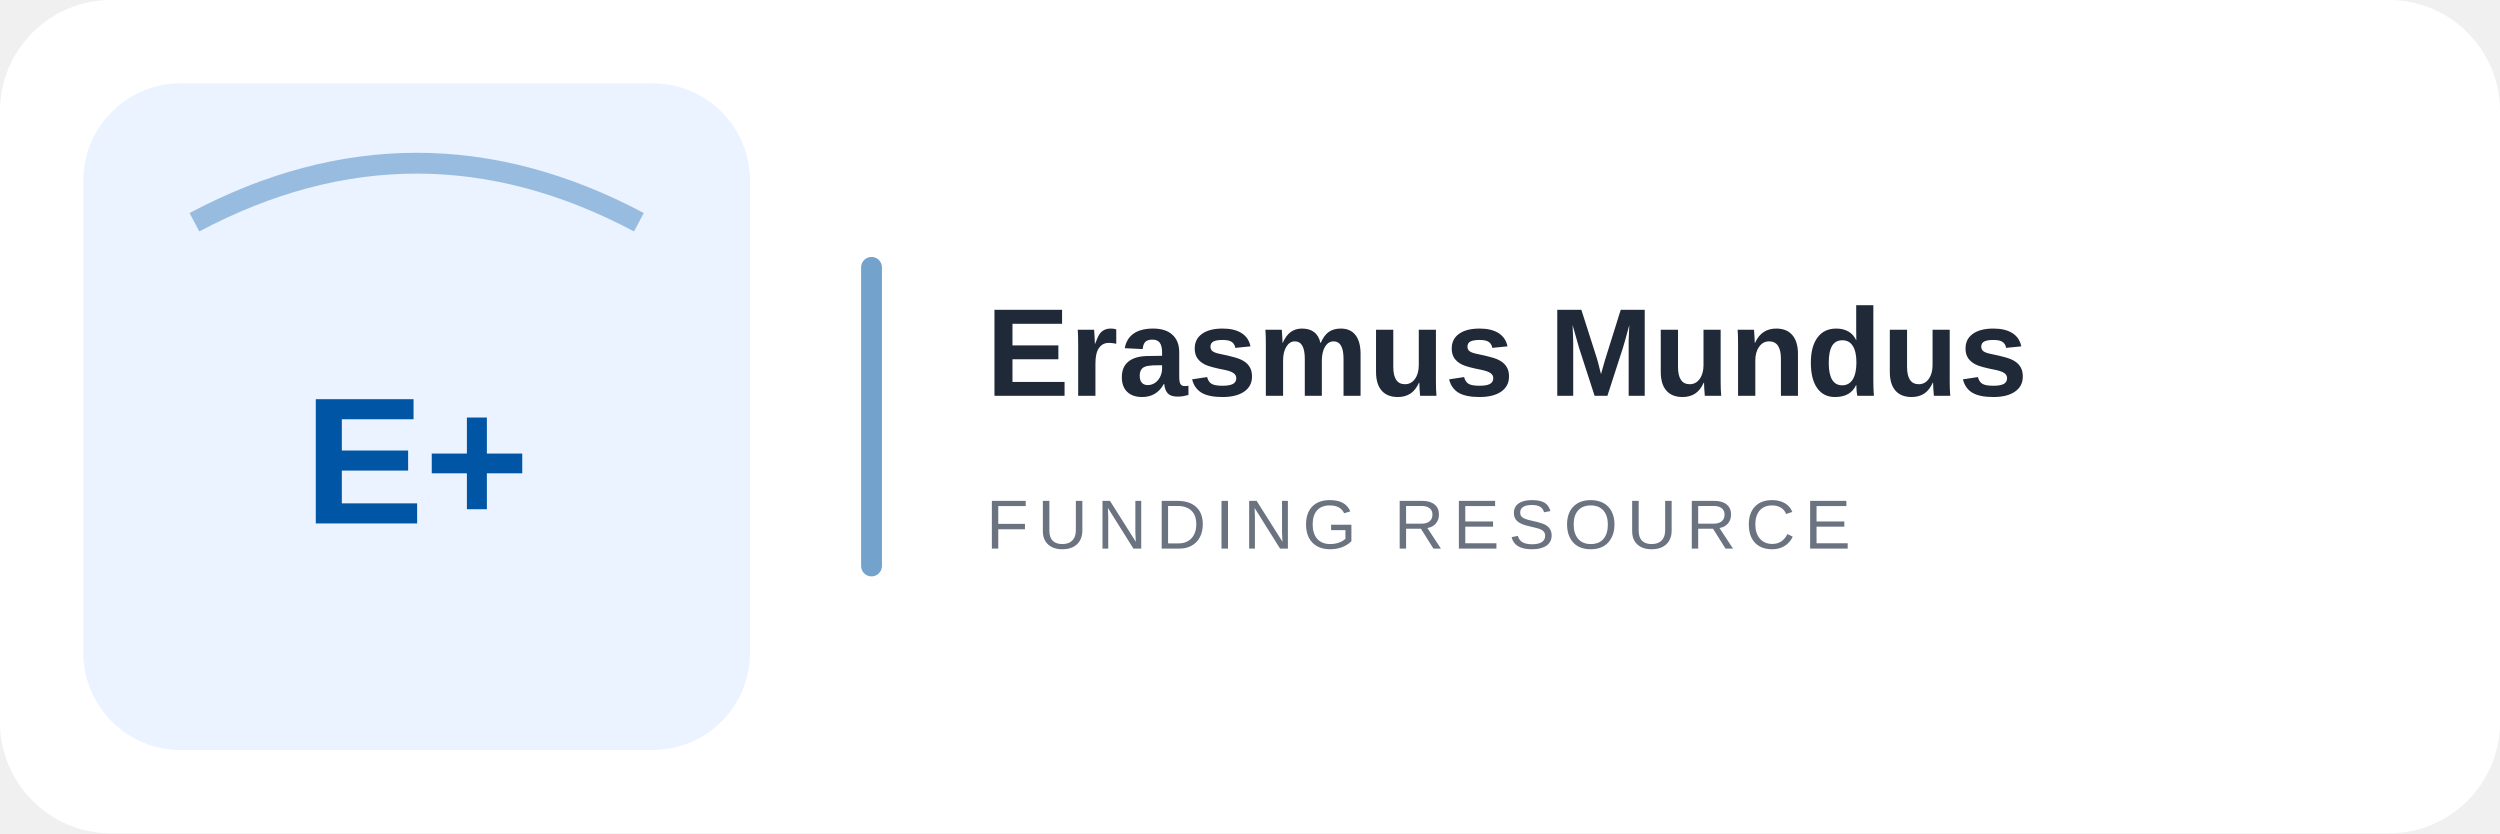
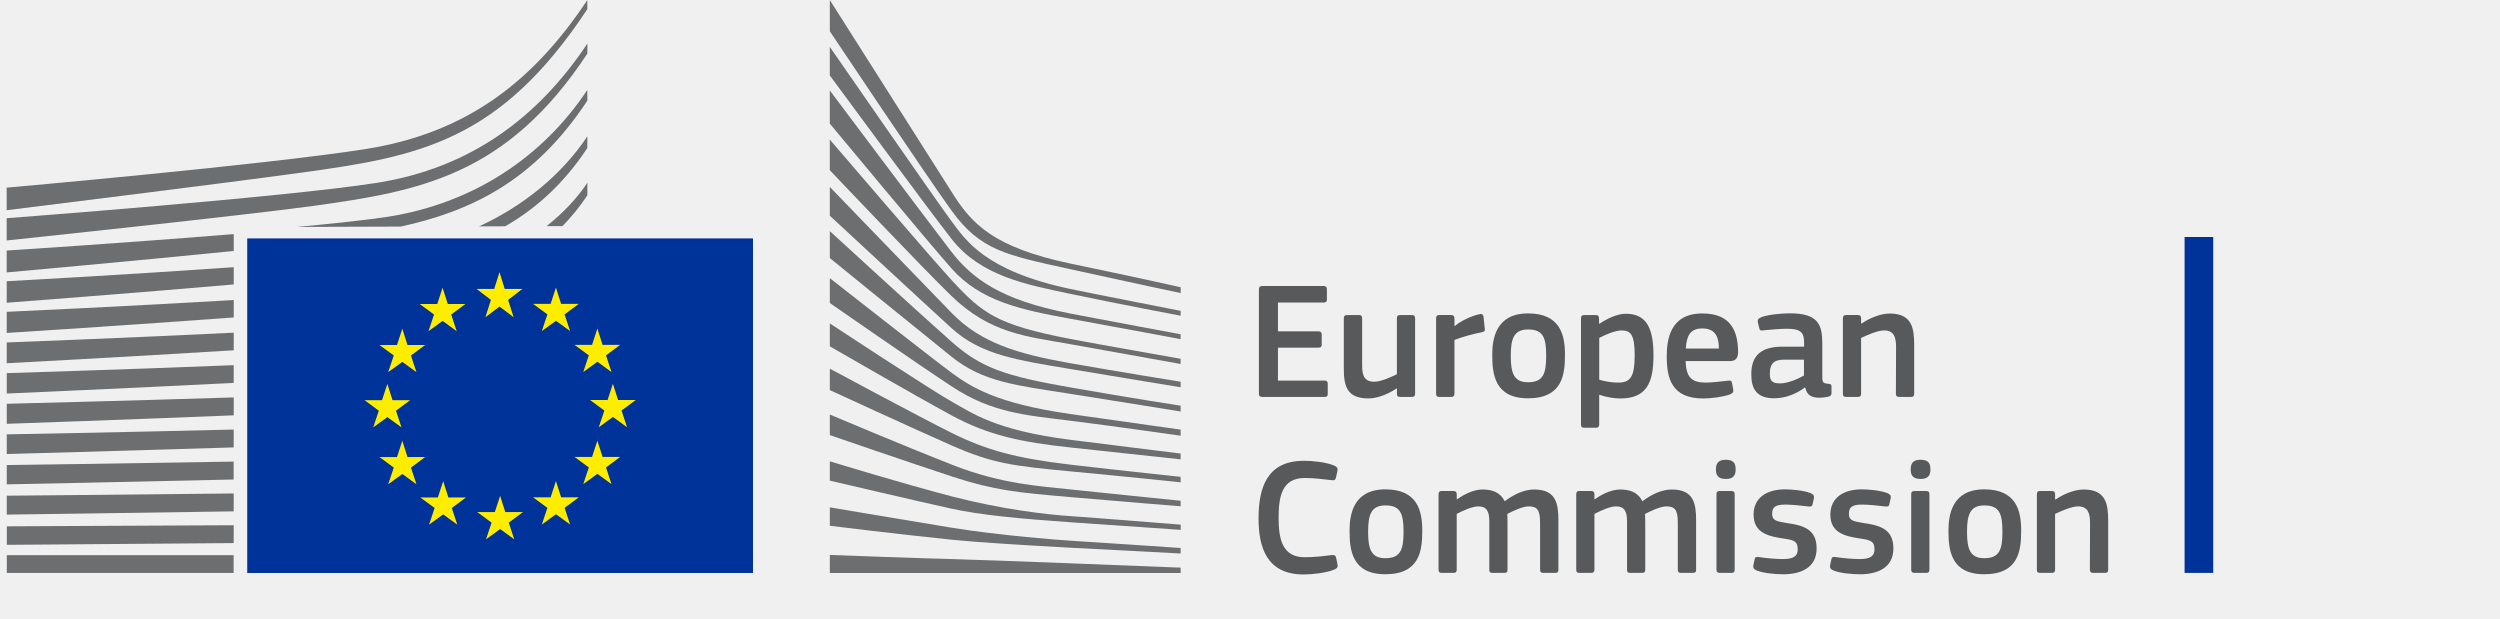
- <svg xmlns="http://www.w3.org/2000/svg" width="360" height="120" viewBox="0 0 360 120" role="img" aria-labelledby="title desc">
-   <rect width="360" height="120" rx="16" fill="#FFFFFF" />
-   <rect x="12" y="12" width="96" height="96" rx="14" fill="#EAF3FF" />
-   <path d="M28 32 Q60 15 92 32" fill="none" stroke="#0055A4" stroke-width="3" opacity=".35" />
-   <text x="60" y="68" font-family="Arial, Helvetica, sans-serif" font-size="26" font-weight="700" fill="#0055A4" text-anchor="middle" dominant-baseline="middle">E+</text>
-   <rect x="124" y="37" width="3" height="46" rx="1.5" fill="#0055A4" opacity=".55" />
-   <text x="142" y="57" font-family="Arial, Helvetica, sans-serif" font-size="18" font-weight="700" fill="#202938">Erasmus Mundus</text>
-   <text x="142" y="79" font-family="Arial, Helvetica, sans-serif" font-size="10" letter-spacing="1.3" fill="#6B7280">FUNDING RESOURCE</text>
+ <svg xmlns="http://www.w3.org/2000/svg" width="291" height="72" viewBox="0 0 291 72" fill="none">
+   <path d="M87.648 27.751H87.592H28.777V66.695H87.592H87.648V27.751Z" fill="#003399" />
+   <path d="M58.746 33.635H60.797L59.143 34.909L59.787 36.926L58.143 35.683L56.5 36.926L57.144 34.909L55.48 33.635H57.525L58.143 31.669L58.746 33.635Z" fill="#FFED00" />
+   <path d="M58.818 59.608H60.869L59.22 60.836L59.859 62.777L58.215 61.58L56.572 62.777L57.221 60.836L55.552 59.608H57.597L58.215 57.718L58.818 59.608Z" fill="#FFED00" />
+   <path d="M65.315 57.891H67.37L65.717 59.114L66.361 61.055L64.712 59.858L63.069 61.055L63.718 59.114L62.048 57.891H64.094L64.712 55.996L65.315 57.891Z" fill="#FFED00" />
+   <path d="M65.315 35.368H67.37L65.717 36.595L66.361 38.536L64.712 37.339L63.069 38.536L63.718 36.595L62.048 35.368H64.094L64.712 33.477L65.315 35.368Z" fill="#FFED00" />
+   <path d="M70.142 40.141H72.187L70.539 41.364L71.178 43.305L69.534 42.108L67.891 43.305L68.54 41.364L66.871 40.141H68.916L69.534 38.246L70.142 40.141Z" fill="#FFED00" />
+   <path d="M70.142 53.184H72.187L70.539 54.412L71.178 56.353L69.534 55.155L67.891 56.353L68.54 54.412L66.871 53.184H68.916L69.534 51.294L70.142 53.184Z" fill="#FFED00" />
+   <path d="M71.945 46.561H74.001L72.347 47.788L72.991 49.73L71.343 48.532L69.699 49.73L70.348 47.788L68.679 46.561H70.724L71.343 44.67L71.945 46.561Z" fill="#FFED00" />
+   <path d="M52.126 35.388H54.171L52.522 36.611L53.161 38.552L51.518 37.355L49.874 38.552L50.523 36.611L48.859 35.388H50.9L51.518 33.493L52.126 35.388Z" fill="#FFED00" />
+   <path d="M47.432 40.157H49.488L47.834 41.379L48.473 43.32L46.83 42.123L45.186 43.32L45.835 41.379L44.166 40.157H46.211L46.83 38.261L47.432 40.157Z" fill="#FFED00" />
+   <path d="M45.691 46.581H47.741L46.093 47.804L46.732 49.745L45.088 48.553L43.445 49.745L44.094 47.804L42.43 46.581H44.47L45.088 44.686L45.691 46.581Z" fill="#FFED00" />
+   <path d="M47.432 53.199H49.488L47.834 54.427L48.473 56.368L46.83 55.171L45.186 56.368L45.835 54.427L44.166 53.199H46.211L46.83 51.309L47.432 53.199Z" fill="#FFED00" />
+   <path d="M52.193 57.907H54.238L52.589 59.129L53.228 61.07L51.585 59.873L49.941 61.07L50.59 59.129L48.926 57.907H50.967L51.585 56.011L52.193 57.907Z" fill="#FFED00" />
+   <path d="M96.592 0.005C96.592 0.005 108.684 19.054 110.899 22.544C113.109 26.034 115.639 28.8 124.588 30.675C133.537 32.55 137.432 33.437 137.432 33.437V34.114C137.432 34.114 131.744 32.917 124.428 31.302C117.112 29.687 114.119 29.142 110.786 24.551C108.009 20.73 96.592 3.643 96.592 3.643V0V0.005Z" fill="#6D6E70" />
+   <path d="M96.592 21.759C96.592 21.759 107.602 33.167 110.786 36.443C114.166 39.917 118.488 41.201 124.485 42.261C130.209 43.269 137.427 44.436 137.427 44.436V45.078C137.427 45.078 130.647 43.977 124.485 42.938C118.442 41.914 114.212 41.344 110.75 38.19C107.648 35.367 96.592 25.112 96.592 25.112V21.754V21.759Z" fill="#6D6E70" />
+   <path d="M96.592 26.9C96.592 26.9 107.061 36.514 110.786 39.8C114.212 42.821 116.989 43.764 124.521 45.083C132.053 46.403 137.427 47.223 137.427 47.223V47.901C137.427 47.901 130.611 46.795 124.485 45.827C118.359 44.864 114.454 44.482 110.786 41.542C106.556 38.149 96.592 30.038 96.592 30.038V26.895V26.9Z" fill="#6D6E70" />
+   <path d="M96.592 32.377C96.592 32.377 108.55 41.761 110.786 43.402C113.022 45.042 115.979 46.958 124.557 48.186C133.063 49.404 137.427 50.005 137.427 50.005V50.718C137.427 50.718 129.714 49.612 124.557 48.97C119.4 48.328 115.448 48.053 110.822 45.007C106.319 42.042 96.592 35.271 96.592 35.271V32.377Z" fill="#6D6E70" />
+   <path d="M96.592 37.645C96.592 37.645 108.586 45.542 110.858 46.795C113.13 48.043 115.799 50.081 124.557 51.187C133.315 52.292 137.427 52.791 137.427 52.791V53.469C137.427 53.469 130.183 52.684 124.521 52.078C118.864 51.472 115.005 50.652 110.786 48.364C106.566 46.082 96.592 40.315 96.592 40.315V37.645Z" fill="#6D6E70" />
+   <path d="M96.592 42.913C96.592 42.913 107.195 48.619 110.786 50.397C114.789 52.384 118.251 53.337 124.521 54.075C130.678 54.799 137.427 55.502 137.427 55.502V56.144C137.427 56.144 131.188 55.481 124.521 54.86C117.911 54.238 115.557 53.953 110.786 51.859C106.52 49.984 96.592 45.409 96.592 45.409V42.908V42.913Z" fill="#6D6E70" />
+   <path d="M96.592 48.252C96.592 48.252 104.969 51.798 110.858 54.111C116.649 56.383 121.074 56.577 124.593 56.969C126.144 57.142 137.427 58.289 137.427 58.289V58.931C137.427 58.931 130.688 58.396 124.557 57.861C118.426 57.326 115.783 57.096 110.822 55.471C105.799 53.821 96.592 50.647 96.592 50.647V48.257V48.252Z" fill="#6D6E70" />
+   <path d="M96.592 53.698C96.592 53.698 105.052 56.291 110.822 57.789C116.592 59.287 121.888 59.899 124.557 60.072C127.226 60.25 137.432 61.07 137.432 61.07V61.677C137.432 61.677 131.626 61.284 124.521 60.785C118.777 60.383 114.166 59.955 110.786 59.216C107.046 58.401 96.592 55.945 96.592 55.945V53.698Z" fill="#6D6E70" />
+   <path d="M96.592 59.053C96.592 59.053 103.511 60.235 110.822 61.432C116.304 62.329 123.728 62.894 124.521 62.93C125.314 62.966 137.427 63.786 137.427 63.786V64.428C137.427 64.428 129.673 64.03 124.521 63.75C119.153 63.455 113.815 63.134 110.786 62.823C103.996 62.125 96.592 61.198 96.592 61.198V59.053Z" fill="#6D6E70" />
+   <path d="M96.592 64.596C96.592 64.596 107.504 65.004 110.822 65.075C114.14 65.146 137.427 66.073 137.427 66.073V66.7H96.592V64.596Z" fill="#6D6E70" />
+   <path d="M124.516 33.62C114.64 31.516 112.404 27.945 110.745 25.733C109.086 23.517 96.587 5.456 96.587 5.456V8.778C97.082 9.415 107.777 24.017 110.781 27.837C114.166 32.142 119.467 33.121 124.516 34.191C129.56 35.261 137.427 36.753 137.427 36.753V36.183C137.427 36.183 127.071 34.16 124.516 33.62Z" fill="#6D6E70" />
+   <path d="M124.516 36.478C116.407 34.909 113.125 32.372 110.745 29.305C108.364 26.233 96.587 10.526 96.587 10.526V14.387C97.082 14.963 107.854 27.965 110.745 31.236C114.114 35.052 118.818 36.055 124.516 37.09C130.214 38.124 137.422 39.479 137.422 39.479V38.908C137.422 38.908 129.194 37.385 124.516 36.483V36.478Z" fill="#6D6E70" />
+   <path d="M124.516 39.438C116.082 37.818 114.351 36.488 110.781 32.621C108.534 30.191 97.071 16.808 96.587 16.242V19.808C96.587 19.808 107.298 31.108 110.745 34.445C115.263 38.827 119.503 39.158 124.516 40.05C129.529 40.941 137.422 42.368 137.422 42.368V41.761C137.422 41.761 127.89 40.09 124.516 39.443V39.438Z" fill="#6D6E70" />
+   <path d="M0.781 27.99C0.781 27.99 28.705 25.046 36.526 23.96C48.89 22.249 59.009 20.425 68.37 6.236C68.37 6.236 68.38 5.431 68.37 5.069C62.636 13.695 54.727 19.579 43.836 21.286C33.197 22.957 0.776 25.397 0.776 25.397V27.99H0.781Z" fill="#6D6E70" />
+   <path d="M0.776 24.47C0.776 24.47 26.654 21.265 35.181 20.083C48.669 18.219 58.154 16.543 68.365 1.065C68.365 1.065 68.37 0.397 68.365 0.005C62.11 9.415 54.387 15.493 42.507 17.358C30.9 19.182 0.776 21.841 0.776 21.841V24.475V24.47Z" fill="#6D6E70" />
+   <path d="M27.195 64.621H0.792V66.69H27.195V64.621Z" fill="#6D6E70" />
+   <path d="M68.365 22.743C68.365 22.743 68.38 21.525 68.375 21.265C67.133 23.135 65.5 24.832 63.615 26.324H65.464C66.505 25.265 67.478 24.078 68.359 22.743H68.365Z" fill="#6D6E70" />
+   <path d="M68.365 17.241C68.365 17.241 68.375 16.16 68.37 15.865C65.376 20.369 60.92 23.965 55.768 26.35L58.808 26.34C62.321 24.317 65.588 21.444 68.359 17.241H68.365Z" fill="#6D6E70" />
+   <path d="M68.365 11.738C68.365 11.738 68.375 10.796 68.365 10.47C63.156 18.31 55.057 23.675 45.155 25.229C42.811 25.596 38.993 26.003 34.557 26.416L46.649 26.375C54.63 24.618 62.1 21.22 68.354 11.738H68.365Z" fill="#6D6E70" />
+   <path d="M27.201 61.136C13.728 61.208 0.792 61.264 0.792 61.264V63.419C0.792 63.419 14.341 63.322 27.201 63.215V61.136Z" fill="#6D6E70" />
+   <path d="M27.201 57.438C13.821 57.586 0.786 57.698 0.786 57.698V59.899C0.786 59.899 14.475 59.72 27.201 59.522V57.438Z" fill="#6D6E70" />
+   <path d="M27.195 53.729C13.914 53.958 0.786 54.131 0.786 54.131V56.378C0.786 56.378 14.619 56.108 27.195 55.813V53.729Z" fill="#6D6E70" />
+   <path d="M27.201 49.999C14.017 50.321 0.786 50.56 0.786 50.56V52.847C0.786 52.847 14.779 52.471 27.201 52.078V49.994V49.999Z" fill="#6D6E70" />
+   <path d="M27.206 46.26C14.12 46.673 0.786 46.999 0.786 46.999V49.332C0.786 49.332 14.949 48.843 27.206 48.344V46.265V46.26Z" fill="#6D6E70" />
+   <path d="M27.201 42.505C14.218 43.025 0.786 43.432 0.786 43.432V45.807C0.786 45.807 15.124 45.185 27.201 44.569V42.5V42.505Z" fill="#6D6E70" />
+   <path d="M27.206 38.725C14.321 39.357 0.781 39.861 0.781 39.861V42.281C0.781 42.281 15.31 41.512 27.206 40.773V38.725Z" fill="#6D6E70" />
+   <path d="M27.206 34.924C14.418 35.678 0.781 36.295 0.781 36.295V38.755C0.781 38.755 15.506 37.818 27.206 36.952V34.924Z" fill="#6D6E70" />
+   <path d="M27.206 31.103C14.506 31.99 0.781 32.734 0.781 32.734V35.24C0.781 35.24 15.701 34.109 27.206 33.111V31.108V31.103Z" fill="#6D6E70" />
+   <path d="M27.206 27.247C14.583 28.281 0.776 29.162 0.776 29.162V31.709C0.776 31.709 15.897 30.354 27.206 29.213V27.247Z" fill="#6D6E70" />
+   <path d="M146.536 33.679C146.536 33.429 146.653 33.29 146.925 33.29H154.083C154.318 33.29 154.452 33.429 154.452 33.659V34.867C154.452 35.103 154.354 35.216 154.062 35.216H148.753V38.564H153.458C153.709 38.564 153.847 38.682 153.847 38.912V40.121C153.847 40.356 153.75 40.469 153.458 40.469H148.753V44.299H154.201C154.436 44.299 154.549 44.417 154.549 44.667V45.855C154.549 46.106 154.452 46.204 154.18 46.204H146.925C146.653 46.204 146.536 46.086 146.536 45.855V33.674V33.679Z" fill="#58595B" />
+   <path d="M164.354 46.203H162.972C162.68 46.203 162.603 46.065 162.603 45.835V45.231L162.562 45.21C161.804 45.737 160.478 46.377 159.295 46.377C156.669 46.377 156.418 44.821 156.418 42.778V37.059C156.418 36.823 156.515 36.67 156.786 36.67H158.205C158.456 36.67 158.553 36.808 158.553 37.059V42.527C158.553 43.694 158.788 44.432 159.971 44.432C160.806 44.432 162.091 43.807 162.598 43.556V37.059C162.598 36.823 162.675 36.67 162.967 36.67H164.349C164.62 36.67 164.718 36.808 164.718 37.059V45.835C164.718 46.086 164.62 46.203 164.349 46.203H164.354Z" fill="#58595B" />
+   <path d="M169.3 45.834C169.3 46.069 169.203 46.203 168.932 46.203H167.529C167.257 46.203 167.16 46.085 167.16 45.834V37.058C167.16 36.807 167.257 36.669 167.529 36.669H168.911C169.203 36.669 169.3 36.822 169.3 37.058V37.913L169.341 37.954C169.925 37.411 171.307 36.745 172.219 36.571C172.47 36.515 172.649 36.571 172.685 36.904L172.823 38.21C172.843 38.481 172.864 38.599 172.454 38.676C171.364 38.891 169.981 39.28 169.3 39.572V45.834Z" fill="#58595B" />
+   <path d="M177.861 46.362C173.949 46.362 173.698 43.505 173.698 41.282C173.698 39.455 174.108 36.48 177.861 36.48C181.614 36.48 182.162 38.989 182.162 41.282C182.162 43.576 181.891 46.362 177.861 46.362ZM177.877 38.349C176.223 38.349 175.854 39.398 175.854 41.421C175.854 43.443 176.223 44.493 177.856 44.493C179.628 44.493 179.976 43.5 179.976 41.421C179.976 39.342 179.643 38.349 177.877 38.349Z" fill="#58595B" />
+   <path d="M188.598 46.382C187.958 46.382 187.062 46.265 186.166 45.952L186.146 45.973V49.398C186.146 49.613 186.089 49.787 185.777 49.787H184.395C184.082 49.787 184.026 49.649 184.026 49.398V37.063C184.026 36.813 184.123 36.674 184.395 36.674H185.777C186.048 36.674 186.125 36.828 186.125 37.063V37.647L186.181 37.688C186.883 37.202 188.127 36.521 189.254 36.521C191.803 36.521 192.464 38.446 192.464 41.385C192.464 44.554 191.665 46.382 188.593 46.382H188.598ZM188.757 38.461C187.958 38.461 186.734 39.025 186.151 39.337V44.201C187.026 44.452 187.728 44.534 188.388 44.534C189.791 44.534 190.278 43.812 190.278 41.364C190.278 38.917 189.791 38.466 188.762 38.466L188.757 38.461Z" fill="#58595B" />
+   <path d="M196.207 42.025C196.263 43.991 196.965 44.534 198.562 44.534C199.264 44.534 200.354 44.396 201.092 44.319C201.44 44.278 201.558 44.278 201.619 44.652L201.737 45.292C201.793 45.584 201.757 45.737 201.404 45.896C200.646 46.188 199.228 46.383 198.27 46.383C194.553 46.383 194.01 44.012 194.01 41.483C194.01 39.593 194.358 36.485 198.153 36.485C201.634 36.485 202.259 38.743 202.315 40.842C202.336 41.544 202.141 42.03 201.363 42.03H196.207V42.025ZM196.227 40.566H200.078C200.078 39.378 199.765 38.231 198.153 38.231C196.714 38.231 196.325 39.107 196.227 40.566Z" fill="#58595B" />
+   <path d="M210.098 45.097C209.125 45.835 207.82 46.362 206.519 46.362C204.456 46.362 203.852 45.236 203.852 43.602C203.831 41.324 205.06 40.351 207.507 40.351H209.996V39.844C209.996 38.677 209.566 38.267 207.973 38.267C207.333 38.267 206.105 38.364 205.326 38.441C204.937 38.498 204.84 38.482 204.783 38.206L204.609 37.484C204.568 37.233 204.63 37.074 205.055 36.9C205.889 36.608 207.431 36.47 208.342 36.47C211.706 36.47 212.116 37.852 212.116 40.029V43.782C212.116 44.58 212.213 44.601 212.817 44.678C213.109 44.698 213.186 44.755 213.186 44.969V45.789C213.186 46.004 213.048 46.137 212.72 46.198C212.408 46.255 212.095 46.296 211.803 46.296C210.887 46.296 210.324 46.024 210.129 45.108L210.088 45.087L210.098 45.097ZM209.981 41.867H207.605C206.632 41.867 206.007 42.215 206.007 43.5C206.007 44.355 206.299 44.627 207.216 44.627C208.05 44.627 209.238 44.14 209.981 43.71V41.861V41.867Z" fill="#58595B" />
+   <path d="M222.453 46.203H221.05C220.8 46.203 220.682 46.085 220.682 45.834L220.702 40.366C220.702 39.219 220.431 38.461 219.299 38.461C218.521 38.461 217.159 39.086 216.632 39.337V45.834C216.632 46.07 216.534 46.203 216.263 46.203H214.881C214.609 46.203 214.512 46.085 214.512 45.834V37.058C214.512 36.807 214.609 36.669 214.881 36.669H216.263C216.534 36.669 216.632 36.807 216.632 37.058V37.642C216.632 37.642 216.673 37.662 216.688 37.662C217.41 37.155 218.772 36.495 219.955 36.495C222.581 36.495 222.812 38.226 222.812 40.192V45.834C222.812 46.07 222.735 46.203 222.443 46.203H222.453Z" fill="#58595B" />
+   <path d="M151.753 53.633C152.706 53.633 154.283 53.771 155.312 54.196C155.624 54.334 155.742 54.488 155.68 54.8L155.506 55.599C155.445 55.835 155.353 55.932 154.999 55.891C154.047 55.773 152.88 55.64 151.866 55.64C149.219 55.64 148.829 57.78 148.829 60.31C148.829 62.839 149.316 64.862 151.866 64.862C152.992 64.862 153.95 64.744 154.999 64.611C155.368 64.57 155.445 64.667 155.527 64.923L155.68 65.66C155.757 65.973 155.66 66.147 155.348 66.285C154.395 66.695 152.7 66.869 151.748 66.869C147.411 66.869 146.495 63.658 146.495 60.351C146.495 57.043 147.314 53.638 151.748 53.638L151.753 53.633Z" fill="#58595B" />
+   <path d="M161.251 66.843C157.339 66.843 157.089 63.986 157.089 61.764C157.089 59.936 157.498 56.961 161.251 56.961C165.004 56.961 165.552 59.47 165.552 61.764C165.552 64.058 165.281 66.843 161.251 66.843ZM161.272 58.83C159.618 58.83 159.249 59.879 159.249 61.902C159.249 63.924 159.618 64.974 161.251 64.974C163.023 64.974 163.371 63.981 163.371 61.902C163.371 59.823 163.038 58.83 161.272 58.83Z" fill="#58595B" />
+   <path d="M181.036 66.685H179.633C179.362 66.685 179.264 66.567 179.264 66.316V60.791C179.264 59.353 178.916 58.943 177.943 58.943C177.221 58.943 176.054 59.506 175.455 59.819C175.455 60.013 175.475 60.361 175.475 60.812V66.316C175.475 66.552 175.398 66.685 175.107 66.685H173.688C173.437 66.685 173.355 66.567 173.355 66.316V60.694C173.355 59.506 173.043 58.943 172.07 58.943C171.389 58.943 170.299 59.429 169.561 59.819V66.316C169.561 66.552 169.464 66.685 169.193 66.685H167.795C167.544 66.685 167.447 66.567 167.447 66.316V57.54C167.447 57.289 167.544 57.151 167.795 57.151H169.177C169.469 57.151 169.566 57.305 169.566 57.54V58.103L169.587 58.124C170.345 57.596 171.415 57.013 172.485 56.977C173.611 56.977 174.548 57.212 175.153 58.339C176.126 57.617 177.334 56.977 178.578 56.977C181.143 56.977 181.399 58.651 181.399 60.597V66.316C181.399 66.552 181.323 66.685 181.051 66.685H181.036Z" fill="#58595B" />
+   <path d="M197.067 66.685H195.664C195.393 66.685 195.296 66.567 195.296 66.316V60.791C195.296 59.353 194.947 58.943 193.975 58.943C193.253 58.943 192.09 59.506 191.486 59.819C191.486 60.013 191.507 60.361 191.507 60.812V66.316C191.507 66.552 191.43 66.685 191.138 66.685H189.72C189.469 66.685 189.387 66.567 189.387 66.316V60.694C189.387 59.506 189.075 58.943 188.102 58.943C187.421 58.943 186.33 59.429 185.593 59.819V66.316C185.593 66.552 185.495 66.685 185.224 66.685H183.821C183.57 66.685 183.473 66.567 183.473 66.316V57.54C183.473 57.289 183.57 57.151 183.821 57.151H185.204C185.495 57.151 185.593 57.305 185.593 57.54V58.103L185.613 58.124C186.371 57.596 187.441 57.013 188.511 56.977C189.638 56.977 190.575 57.212 191.179 58.339C192.152 57.617 193.355 56.977 194.604 56.977C197.175 56.977 197.426 58.651 197.426 60.597V66.316C197.426 66.552 197.349 66.685 197.077 66.685H197.067Z" fill="#58595B" />
+   <path d="M200.882 55.753C199.868 55.753 199.735 55.19 199.735 54.626C199.735 54.002 199.95 53.515 200.882 53.515C201.814 53.515 202.029 53.961 202.029 54.626C202.029 55.23 201.855 55.753 200.882 55.753ZM201.916 66.316C201.916 66.531 201.839 66.684 201.568 66.684H200.185C199.914 66.684 199.796 66.567 199.796 66.316V57.524C199.796 57.253 199.914 57.156 200.185 57.156H201.568C201.839 57.156 201.916 57.309 201.916 57.524V66.316Z" fill="#58595B" />
+   <path d="M207.518 66.843C206.545 66.843 205.239 66.705 204.502 66.413C204.113 66.259 204.036 66.08 204.092 65.773L204.231 65.133C204.287 64.82 204.425 64.8 204.737 64.841C205.593 64.979 206.837 65.076 207.502 65.076C208.747 65.076 209.254 64.744 209.254 63.965C209.254 63.069 208.921 62.875 207.697 62.701C205.792 62.429 204.118 62.02 204.118 59.9C204.118 57.975 205.598 56.961 207.774 56.961C208.573 56.961 209.914 57.079 210.733 57.391C211.066 57.529 211.199 57.683 211.143 57.975L210.989 58.676C210.933 58.947 210.815 58.989 210.462 58.947C209.627 58.85 208.537 58.733 207.815 58.733C206.571 58.733 206.279 59.081 206.279 59.823C206.279 60.566 206.745 60.678 207.933 60.873C209.781 61.144 211.455 61.513 211.455 63.832C211.455 66.152 209.53 66.848 207.528 66.848L207.518 66.843Z" fill="#58595B" />
+   <path d="M216.452 66.843C215.48 66.843 214.174 66.705 213.437 66.413C213.047 66.259 212.971 66.08 213.027 65.773L213.165 65.133C213.222 64.82 213.36 64.8 213.672 64.841C214.527 64.979 215.771 65.076 216.437 65.076C217.681 65.076 218.188 64.744 218.188 63.965C218.188 63.069 217.855 62.875 216.632 62.701C214.727 62.429 213.053 62.02 213.053 59.9C213.053 57.975 214.532 56.961 216.708 56.961C217.507 56.961 218.849 57.079 219.668 57.391C220.001 57.529 220.134 57.683 220.078 57.975L219.924 58.676C219.868 58.947 219.75 58.989 219.397 58.947C218.562 58.85 217.471 58.733 216.749 58.733C215.505 58.733 215.213 59.081 215.213 59.823C215.213 60.566 215.679 60.678 216.867 60.873C218.716 61.144 220.39 61.513 220.39 63.832C220.39 66.152 218.465 66.848 216.463 66.848L216.452 66.843Z" fill="#58595B" />
+   <path d="M223.554 55.753C222.541 55.753 222.407 55.19 222.407 54.626C222.407 54.002 222.622 53.515 223.554 53.515C224.486 53.515 224.701 53.961 224.701 54.626C224.701 55.23 224.527 55.753 223.554 55.753ZM224.584 66.316C224.584 66.531 224.507 66.684 224.235 66.684H222.853C222.582 66.684 222.464 66.567 222.464 66.316V57.524C222.464 57.253 222.582 57.156 222.853 57.156H224.235C224.507 57.156 224.584 57.309 224.584 57.524V66.316Z" fill="#58595B" />
+   <path d="M230.963 66.843C227.051 66.843 226.801 63.986 226.801 61.764C226.801 59.936 227.21 56.961 230.963 56.961C234.716 56.961 235.264 59.47 235.264 61.764C235.264 64.058 234.993 66.843 230.963 66.843ZM230.984 58.83C229.33 58.83 228.961 59.879 228.961 61.902C228.961 63.924 229.33 64.974 230.963 64.974C232.735 64.974 233.083 63.981 233.083 61.902C233.083 59.823 232.75 58.83 230.984 58.83Z" fill="#58595B" />
+   <path d="M245.033 66.685H243.631C243.38 66.685 243.262 66.567 243.262 66.316L243.282 60.848C243.282 59.701 243.011 58.943 241.879 58.943C241.101 58.943 239.739 59.568 239.212 59.819V66.316C239.212 66.552 239.114 66.685 238.843 66.685H237.461C237.189 66.685 237.092 66.567 237.092 66.316V57.54C237.092 57.289 237.189 57.151 237.461 57.151H238.843C239.114 57.151 239.212 57.289 239.212 57.54V58.124C239.212 58.124 239.253 58.144 239.268 58.144C239.99 57.637 241.352 56.977 242.535 56.977C245.161 56.977 245.392 58.708 245.392 60.674V66.316C245.392 66.552 245.315 66.685 245.023 66.685H245.033Z" fill="#58595B" />
+   <path d="M257.619 66.684V27.586H254.286V66.684H257.619Z" fill="#003399" />
</svg>
